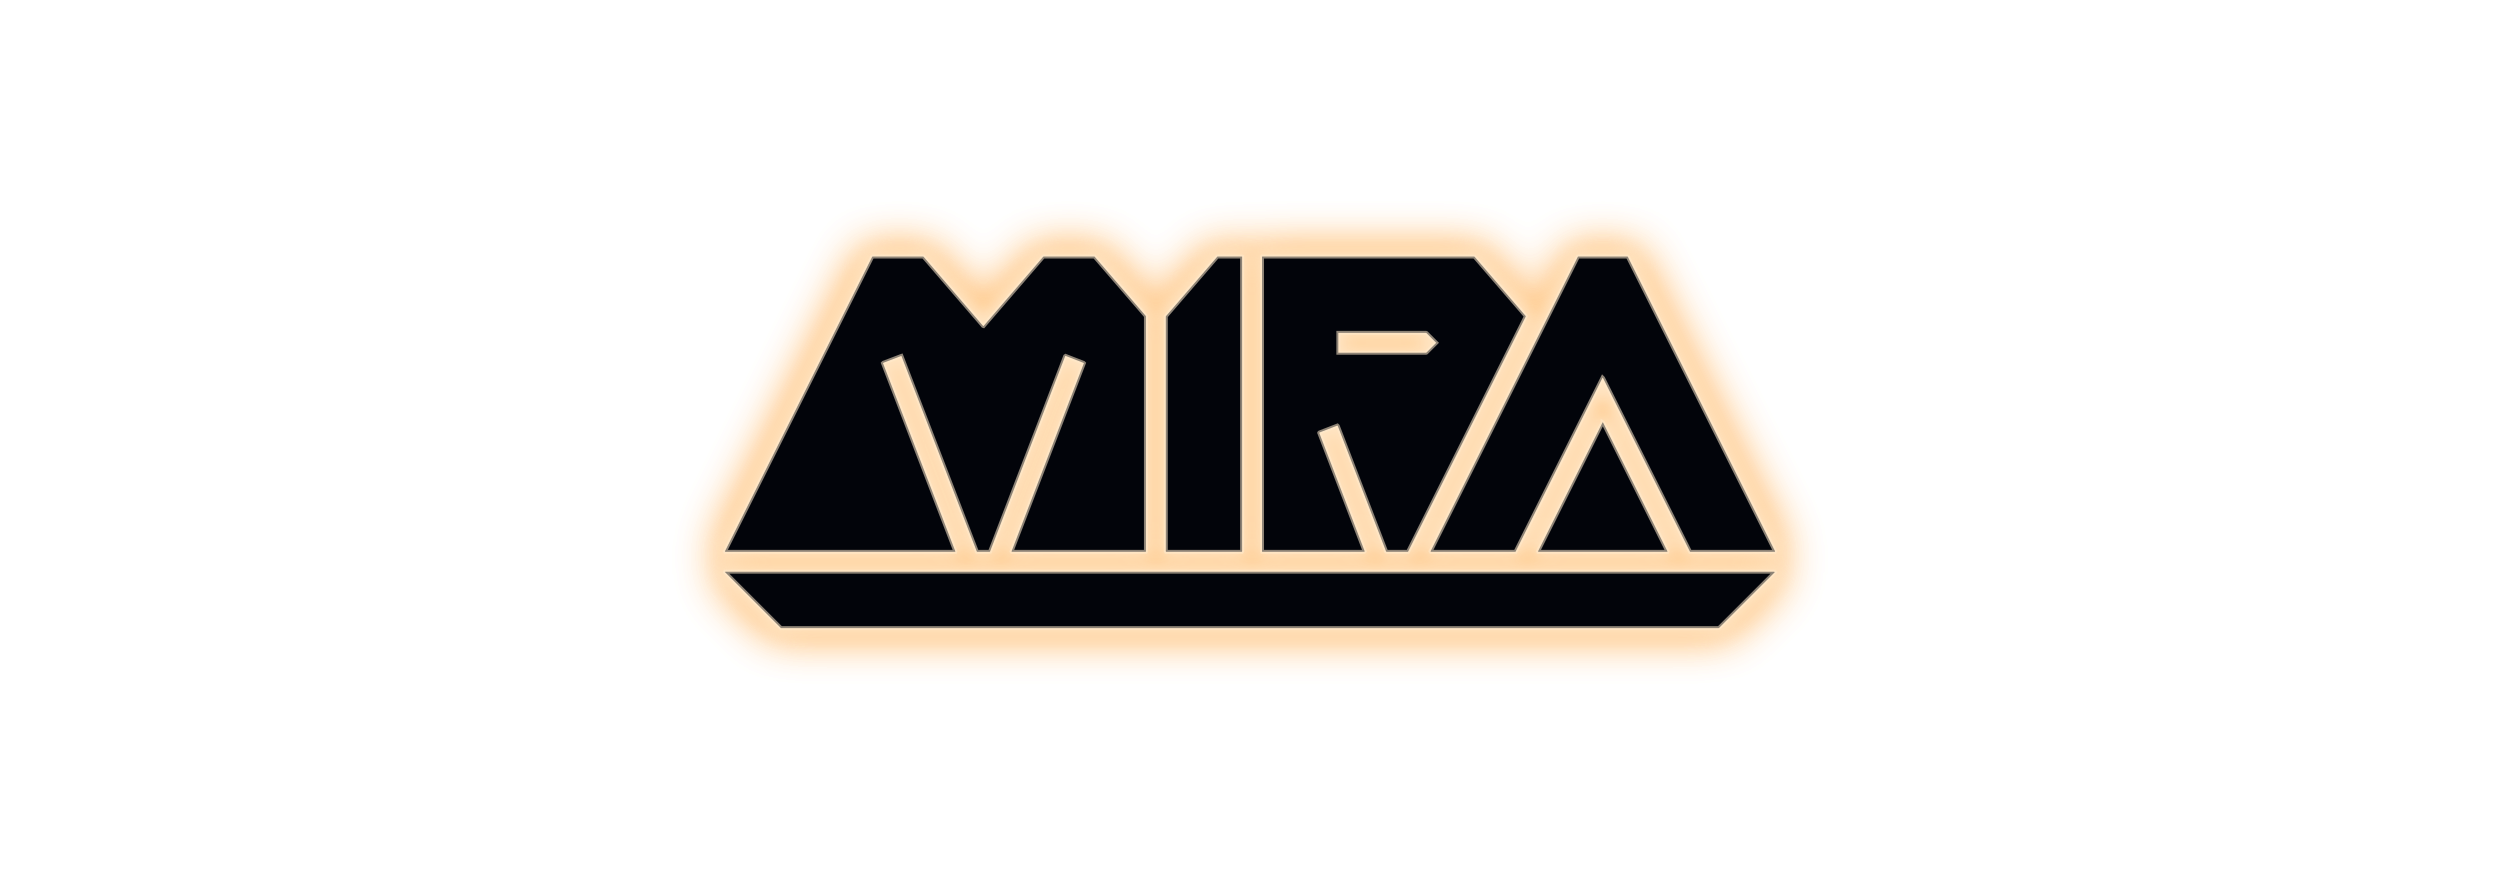
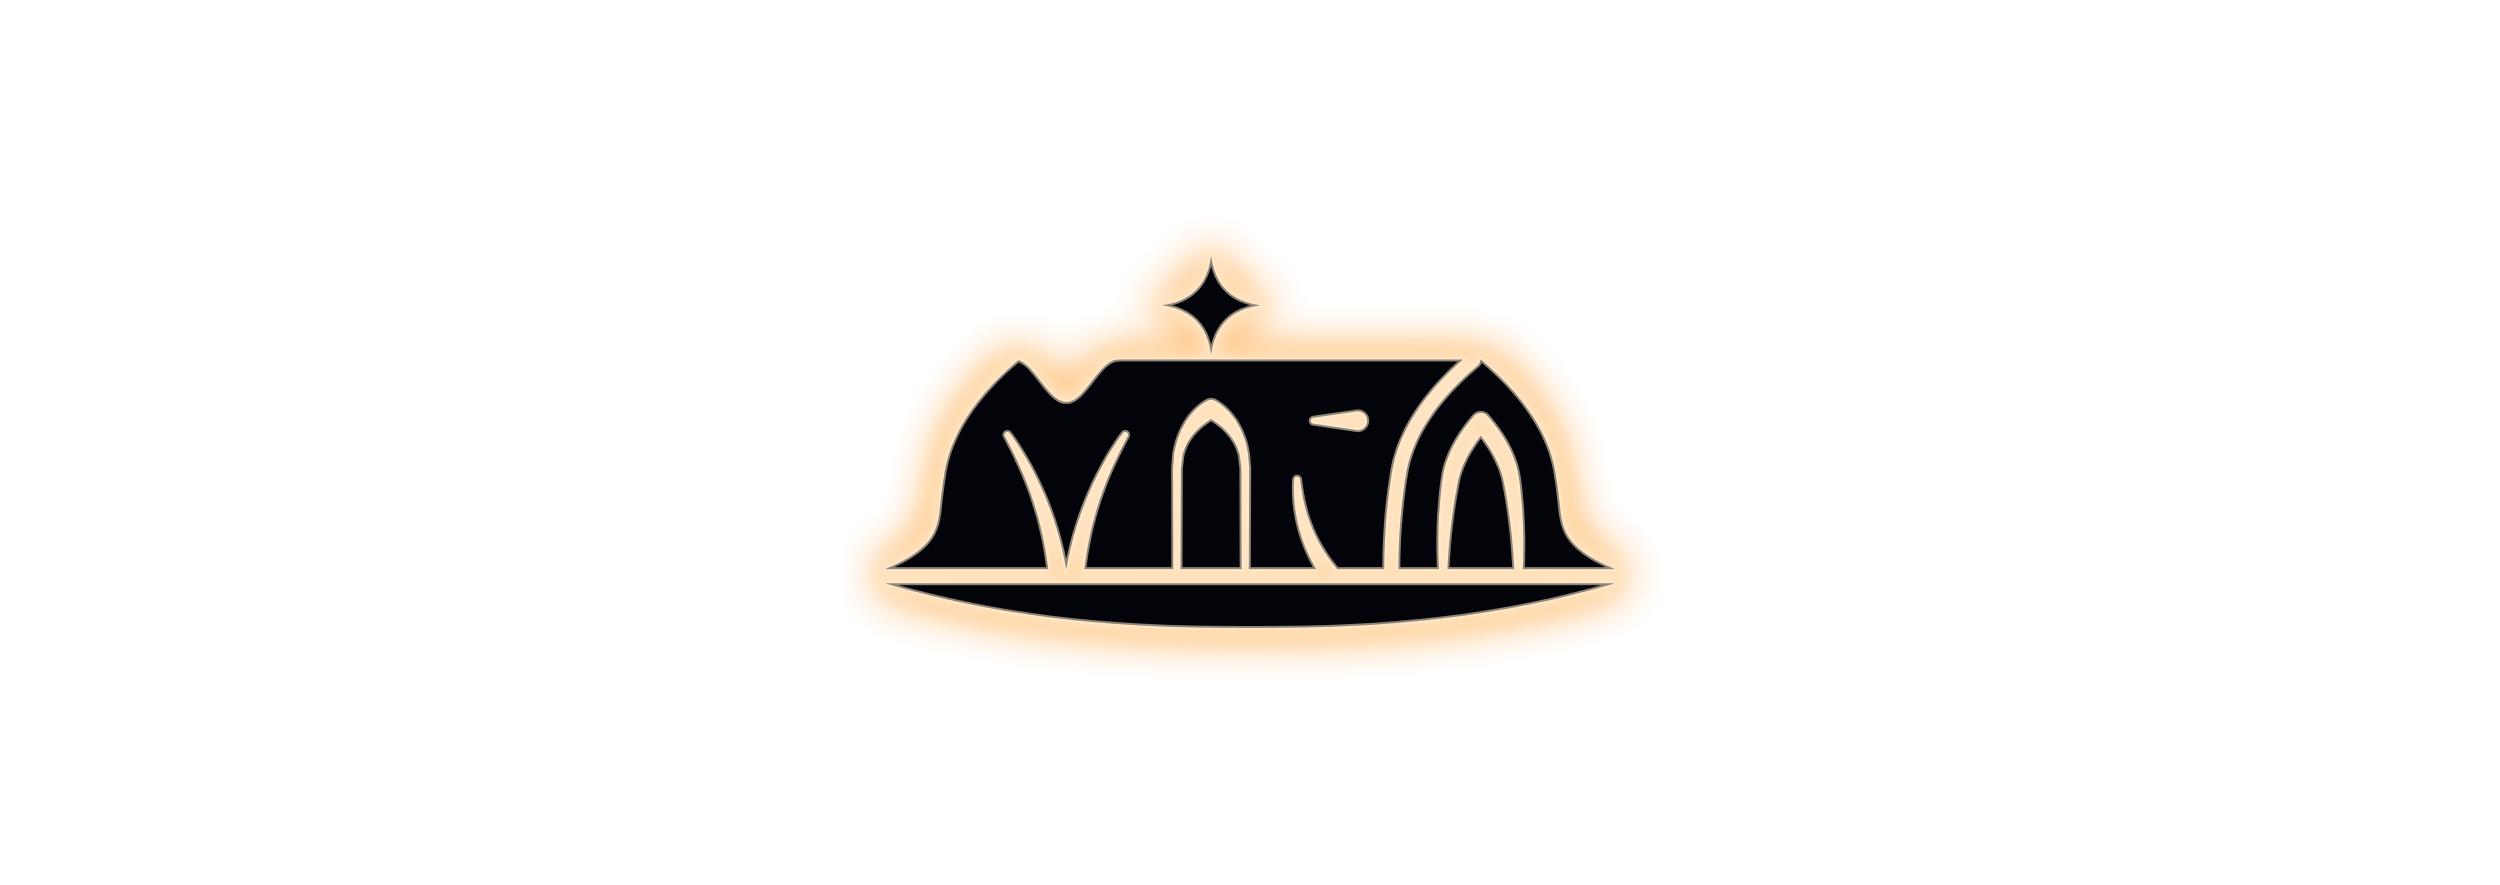
<svg xmlns="http://www.w3.org/2000/svg" width="633" height="224" viewBox="0 0 633 224" role="img" aria-label="Mira">
  <defs>
    <radialGradient id="space" cx="50%" cy="50.0%" r="75%">
      <stop offset="0" stop-color="#131f38" />
      <stop offset="1" stop-color="#03060b" />
    </radialGradient>
    <filter id="glow" x="-20%" y="-60%" width="140%" height="220%" color-interpolation-filters="sRGB">
-       <feMorphology in="SourceAlpha" operator="dilate" radius="2.69" result="grown" />
-       <feGaussianBlur in="grown" stdDeviation="4.48" result="near" />
-       <feGaussianBlur in="grown" stdDeviation="13.44" result="far" />
+       <feMorphology in="SourceAlpha" operator="dilate" radius="3.79" result="grown" />
+       <feGaussianBlur in="grown" stdDeviation="6.31" result="near" />
+       <feGaussianBlur in="grown" stdDeviation="18.93" result="far" />
      <feFlood flood-color="#ffe5c4" />
      <feComposite in2="near" operator="in" result="nearLit" />
      <feFlood flood-color="#ffc480" />
      <feComposite in2="far" operator="in" result="farLit" />
      <feMerge>
        <feMergeNode in="farLit" />
        <feMergeNode in="farLit" />
        <feMergeNode in="nearLit" />
        <feMergeNode in="SourceGraphic" />
      </feMerge>
    </filter>
  </defs>
-   <g transform="translate(183.55 64.96) scale(0.42)" filter="url(#glow)">
-     <path fill-rule="evenodd" fill="#02040a" stroke="#ffeace" stroke-opacity="0.55" stroke-width="2.38" d="M88.8 0.1L89 0L119.6 0L119.9 0.3L155.6 41.8L155.9 41.9L191.9 0.1L192.2 0L222.5 0L222.8 0L222.9 0.1L253.7 35.8L253.8 36.1L253.8 177.7L253.7 178L173 178L172.8 177.7L216.4 64.3L216.2 64.1L205.4 59.9L205.1 60.1L159.8 177.9L159.5 178L152 178L151.8 177.7L106.4 59.9L106.1 60L95.6 64L95.3 64.3L138.9 177.7L138.8 178L0.2 178L0 177.7ZM296.8 0.1L296.9 0L311.6 0L311.8 0.1L311.8 0.4L311.8 177.7L311.6 178L266 178L265.8 177.7L265.8 36.1L266 35.8ZM323.8 0.1L323.9 0L451.7 0L452 0.2L482.7 35.8L482.8 36.1L411.8 178L411.5 178L398.9 178L398.6 177.8L369.5 102.2L369.2 101.9L358.6 106L358.4 106.1L358.3 106.3L385.7 177.7L385.4 178L323.9 178L323.8 177.7ZM514.2 0.1L514.4 0L544.1 0L544.3 0.1L633.1 177.7L632.9 178L581.9 178L581.7 177.7L529.4 73.3L529.1 73L476.6 178L425.6 178L425.4 177.7ZM369.8 46L422.6 46L422.9 46.1L428.8 52L422.9 57.9L422.6 58L369.8 58ZM529.1 100L529.1 99.9L529.4 100.1L568.2 177.7L568.1 178L490.4 178L490.2 177.7ZM1.4 190L632.6 190L632.9 190.3L599.3 223.9L599 224L34.1 224L33.8 224L33.7 223.9L0.1 190.3L0.2 190Z" />
+   <g transform="translate(224.27 64.96) scale(0.29819)" filter="url(#glow)">
+     <path fill-rule="evenodd" fill="#02040a" stroke="#ffeace" stroke-opacity="0.55" stroke-width="3.35" d="M276.2 0.2L276.2 0L276.5 0.6L277.3 5.3L278.7 10.7L280.8 16.1L283.1 20.6L285.8 24.7L289.1 28.4L293 31.9L297.2 34.7L301.7 37L306.8 38.9L312.2 40.4L317.7 41.3L317.1 41.6L312.2 42.5L306.8 43.9L301.7 45.8L296.9 48.3L293 50.9L289.3 54.2L285.8 58.2L283.1 62.2L280.7 66.8L278.8 71.9L277.3 77.3L276.5 82.2L276.2 82.8L275.2 77.3L273.8 71.9L271.9 66.8L269.6 62.3L266.8 58.1L263.3 54.2L259.5 50.9L255.5 48.2L251 45.9L245.6 43.8L240.2 42.4L235.5 41.6L234.9 41.3L240.2 40.4L245.6 39L251 37L255.8 34.4L259.7 31.8L263.3 28.6L266.6 24.9L266.9 24.5L269.5 20.6L271.8 16.1L273.9 10.7L275.3 5.3ZM196.1 87.5L197.9 87.5L198.2 87.4L489.8 87.4L490 87.5L485.3 91.7L480.8 95.9L476.6 100.1L472.4 104.4L468.6 108.5L464.7 113L459.8 119L456.5 123.3L453.3 127.7L450.5 131.9L447.8 136.2L445.2 140.6L442.7 145.1L439.8 151.1L437.8 155.6L436.1 159.8L434.5 164.3L433.2 168.5L431.9 173L431 177.2L430.1 181.7L429.1 188L427.9 196.1L427.1 202.4L426.3 209L425.5 217.1L424.8 225.5L424.3 233.6L423.9 240.2L423.6 248.3L423.4 256.7L423.3 265.1L423.2 265.4L383.3 265.4L380 261.3L377 257.4L374.3 253.5L371.6 249.3L369.2 245.3L366.8 240.9L364.7 236.7L362.6 232.1L360.9 227.9L358.9 222.5L357.3 217.4L355.8 211.7L354.7 207.2L353.7 201.8L352.9 197L352.1 191.3L351.7 188.6L351.4 188L350.8 187.4L350 187L349.4 186.9L348.5 187L347.9 187.3L347.3 187.9L346.9 188.6L346.8 189.2L346.6 191.3L346.5 195.8L346.6 202.4L347 208.7L347.5 212.9L348.1 217.1L349.2 223.4L350.6 229.4L351.7 233.6L353.6 239.6L355 243.5L357.4 249.5L359.2 253.4L362 259.1L364 262.7L365.4 265.1L365.3 265.4L308.6 265.4L308.3 265.1L308.6 179.3L307.6 167.3L306.6 161.9L305.6 158L304.6 154.7L303.6 152L302.5 149.3L301.6 147.2L300.4 144.8L298.2 140.9L297.1 139.1L294.7 135.8L292.3 132.8L289.7 130.1L287.1 127.7L284.5 125.6L281.6 123.6L279.5 122.4L278.9 122.1L278 121.9L277.1 121.7L276.2 121.7L275.3 121.7L274.4 121.9L273.5 122.2L272.9 122.5L271.1 123.6L269.8 124.4L266.9 126.5L264.2 128.8L261.7 131.3L260.3 132.8L257.8 135.8L255.5 139.1L254.4 140.9L252.2 144.8L251 147.2L250.1 149.3L249 152L248 154.7L247 158L246 161.9L244.9 167.3L244 179.3L244.2 265.1L244.1 265.4L168.8 265.4L168.6 265.1L169.6 257.9L170.5 251.9L171.5 246.2L172.9 239L174.1 233.3L175.6 227.3L177.5 220.1L179.1 214.7L181.7 206.3L184.5 198.5L187.4 190.7L190.4 183.5L192.9 177.8L196.6 170L200 163.1L205.6 152.3L205.8 151.7L205.8 151.1L205.6 150.5L205.3 149.9L205 149.6L204.5 149.2L203.9 149L203.3 148.9L202.4 149.1L201.9 149.3L201.6 149.6L199.5 152.3L197.8 154.7L194.6 159.5L191.5 164.3L188.4 169.4L184.2 176.9L180.2 184.5L176.4 192.2L172.9 200L170.6 205.4L167.4 213.5L164.5 221.6L161.9 229.7L159.4 238.1L157.3 246.5L155.3 255.2L154.2 260.9L153.5 264.6L153.2 265.2L151.8 257.9L150 249.5L147.9 241.1L145.6 232.7L143 224.3L140.2 216.2L137.1 208.1L134.9 202.7L131.4 194.9L127.7 187.1L125.1 182L122.4 176.9L118.1 169.4L115 164.3L112 159.5L108.8 154.7L107.1 152.3L105 149.6L104.3 149.1L103.4 148.9L102.8 149L102.2 149.2L101.6 149.6L101.3 149.9L101 150.5L100.8 151.1L100.8 151.7L101 152.3L106.6 163.1L110 170L113.6 177.8L116.9 185.3L120.3 193.7L123.2 201.5L125.7 209L128.1 216.8L129.7 222.2L131.2 228.2L132.9 235.4L134.2 241.4L135.3 247.1L136.5 254.6L137.7 262.7L137.9 265.1L137.9 265.4L0.2 265.4L0 265.1L3.5 263.6L7.4 261.9L11 260.1L14.6 258.3L17.6 256.6L20.6 254.8L23.3 253L25.7 251.3L28.1 249.5L30.2 247.7L32.3 245.8L34 244.1L35.6 242.3L37 240.5L38.3 238.7L39.4 236.9L40.5 235.1L41.3 233.3L42.1 231.5L42.7 230L43.3 228.2L43.8 226.4L44.6 222.8L45 220.7L45.5 217.4L47 203.3L48.5 192.5L50.1 182L51.3 176.3L52.7 170.9L54.4 165.5L55.6 162.2L56.9 158.9L59.3 153.5L61.2 149.6L63 146L65 142.5L67.2 138.8L70.4 133.8L72.8 130.3L75.5 126.6L78.1 123.2L81 119.6L84 116L87.2 112.4L90.5 108.8L93.9 105.2L97.6 101.6L101.3 98L104.9 94.7L109.1 91L112.5 88.1L113 88L113.3 88.3L113.9 88.3L114.2 88.6L114.5 88.6L114.8 88.9L115.1 88.9L115.4 89.2L115.7 89.2L116.3 89.8L116.6 89.8L116.9 90.1L117.2 90.1L118.1 91L118.4 91L119.9 92.5L120.2 92.5L123.6 95.9L123.6 96.2L125.7 98.3L125.7 98.6L127.2 100.1L127.2 100.4L128.4 101.6L128.4 101.9L129.6 103.1L129.6 103.4L130.5 104.3L130.5 104.6L131.7 105.8L131.7 106.1L132.6 107L132.6 107.3L133.8 108.5L133.8 108.8L135 110L135 110.3L136.2 111.5L136.2 111.8L138 113.6L138 113.9L143.3 119.2L143.6 119.2L144.5 120.1L144.8 120.1L145.7 121L146 121L146.3 121.3L146.6 121.3L147.2 121.9L147.5 121.9L147.8 122.2L148.1 122.2L148.4 122.5L149 122.5L149.3 122.8L149.9 122.8L150.2 123.1L151.1 123.1L151.4 123.4L155.3 123.4L155.6 123.1L156.5 123.1L156.8 122.8L157.4 122.8L157.7 122.5L158 122.5L158.3 122.2L158.6 122.2L158.9 121.9L159.2 121.9L159.5 121.6L159.8 121.6L160.1 121.3L160.4 121.3L161 120.7L161.3 120.7L162.2 119.8L162.5 119.8L164 118.3L164.3 118.3L167.7 114.8L167.7 114.5L169.8 112.4L169.8 112.1L171 110.9L171 110.6L172.5 109.1L172.5 108.8L173.4 107.9L173.4 107.6L174.6 106.4L174.6 106.1L175.5 105.2L175.5 104.9L176.7 103.7L176.7 103.4L177.9 102.2L177.9 101.9L178.8 101L178.8 100.7L180.3 99.2L180.3 98.9L182.1 97.1L182.1 96.8L187.1 91.9L187.4 91.9L188.6 90.7L188.9 90.7L189.5 90.1L189.8 90.1L190.4 89.5L190.7 89.5L191 89.2L191.3 89.2L191.6 88.9L191.9 88.9L192.2 88.6L192.5 88.6L192.8 88.3L193.1 88.3L193.4 88L194.3 88L194.6 87.7L195.8 87.7ZM505 87.5L505.1 87.5L505.4 87.5L511.4 92.7L515.6 96.5L521 101.6L524.6 105.2L528.2 108.9L532.7 113.9L536 117.7L539 121.3L541.9 125L545.6 130.1L548.1 133.7L550.4 137.3L553.5 142.4L555.5 146L557.6 149.9L559.2 153.2L560.8 156.8L563 162.2L564.3 165.8L565.3 169.1L566.9 174.8L567.7 178.1L568.4 181.7L570.1 192.2L571.5 203.3L573.1 217.4L573.6 220.7L574 222.8L574.8 226.4L575.3 228.2L575.9 230L576.5 231.5L577.2 233.3L578.1 235.1L579.2 237L580.3 238.7L581.6 240.5L583 242.3L584.6 244.1L586.4 245.9L588.2 247.6L590.3 249.3L592.7 251.2L595.1 252.9L597.8 254.7L600.8 256.5L603.9 258.2L607.4 260L611.1 261.8L615 263.6L618.6 265.1L618.5 265.4L541.1 265.4L540.9 265.1L541.2 258.5L541.3 252.2L541.4 245.9L541.4 239.6L541.1 228.8L540.6 218L540.2 211.7L539.6 205.4L539 199.1L538.4 193.7L537.6 187.7L537.2 185.3L536.6 182.3L535.7 178.7L534.7 175.1L533.5 171.8L532.1 168.2L530.7 164.9L528.8 161.1L527 157.7L524.9 154.1L522.6 150.5L519.9 146.6L517 142.7L513.9 138.8L510.8 135.1L510.2 134.6L509.6 134.1L508.4 133.4L507.6 133.1L506.9 132.9L505.4 132.7L503.9 132.9L502.4 133.3L501.1 134L500 134.9L497 138.4L493.8 142.4L490.9 146.3L488.2 150.2L485.9 153.8L483.8 157.4L481.8 161L480.1 164.6L478.5 168.2L477.2 171.5L475.9 175.1L474.8 178.7L474 182.3L473.4 185.3L473 187.7L472.2 193.7L471.5 200L470.9 206.3L470.4 212.6L469.9 218.9L469.4 229.7L469.2 241.4L469.3 253.1L469.7 265.1L469.4 265.4L435.5 265.4L435.3 265.1L435.3 258.8L435.5 250.7L435.8 242.6L436.2 234.5L436.8 226.4L437.5 218.3L438.1 212L439 203.9L439.8 197.6L440.9 189.8L442 183.5L442.7 179.6L444.1 173.9L445.3 170L446.6 166.1L448.1 162.2L449.7 158.3L451.6 154.1L454.4 148.7L456.8 144.5L459.2 140.6L461.9 136.4L464.6 132.5L467.5 128.6L470.8 124.4L475.6 118.7L479.4 114.5L483.2 110.5L487.1 106.6L491.3 102.5L495.8 98.4L502.7 92.4L503.3 91.8L503.8 91.1L504.3 90.2L504.6 89.3ZM399.5 131.6L401 131.4L402.5 131.6L404 132.1L405.4 132.8L406.1 133.4L406.7 134L407.6 135.1L408.3 136.4L408.7 137.9L408.8 139.4L408.7 140.9L408.3 142.4L407.9 143.2L407.4 143.9L406.4 145.1L405.8 145.7L405.2 146.1L404 146.8L402.5 147.2L401.6 147.4L400.7 147.4L362.9 141.9L362.3 141.7L361.6 141.2L361.1 140.6L360.9 140L360.8 139.4L360.9 138.8L361.1 138.2L361.3 137.9L361.6 137.6L362 137.3L362.3 137.1L362.9 136.9ZM275.9 138.2L276.2 138L276.5 138.1L279.9 140.3L283.5 143L286 145.1L288.2 147.2L289.7 148.8L291.8 151.2L293.1 152.9L294.4 154.7L295.6 156.5L296.8 158.6L298 161L299.2 164L300.6 168.5L302 179.6L302.2 265.1L302 265.4L250.4 265.4L250.3 265.1L250.6 179.6L252 168.5L253.4 164L254.8 160.7L256.1 158L257.6 155.6L258.8 153.8L260.3 151.8L261.6 150.2L263 148.7L265.3 146.3L266.6 145.1L269 143.1L271.4 141.3L273.8 139.6ZM505.1 152.3L505.4 152.2L508 155.6L510.5 159.2L512.3 161.9L514 164.6L516.9 169.7L519.2 174.5L521.2 179L522.8 183.5L524.1 188L524.7 190.7L525.3 193.7L527.4 205.4L529 215.9L530.4 226.7L531.6 236.9L532.5 247.4L533.3 258.8L533.7 265.1L533.6 265.4L477.2 265.4L476.9 265.1L477.5 254.9L478.2 245.6L479.2 235.1L480.3 225.5L481.7 215L483.2 205.4L485.3 193.7L485.9 190.7L486.4 188.3L487.7 183.8L489.2 179.6L491 175.3L493.2 170.6L495.7 166.1L498.5 161.6L501.5 157.1ZM18.5 277.4L618.2 277.4L618.3 277.7L604.1 281.7L596.3 283.8L580.7 287.8L565.1 291.5L549.5 294.8L533.9 297.9L518.6 300.6L510.8 301.9L495.2 304.3L487.4 305.4L472.1 307.3L456.5 309.1L448.7 309.8L433.4 311.2L417.8 312.4L410 312.9L394.7 313.7L378.8 314.4L363.8 314.8L355.7 315L332.6 315.3L309.2 315.4L286.1 315.3L262.7 315L247.4 314.6L239.6 314.4L231.5 314L216.5 313.3L208.4 312.8L193.1 311.8L177.5 310.5L162.2 309.1L154.4 308.2L138.8 306.4L123.2 304.2L107.9 301.9L99.8 300.6L84.8 297.9L76.7 296.3L61.4 293.2L53.3 291.4L38.3 287.9L22.4 283.9L14.6 281.8L0.3 277.7L0.5 277.4Z" />
  </g>
</svg>
